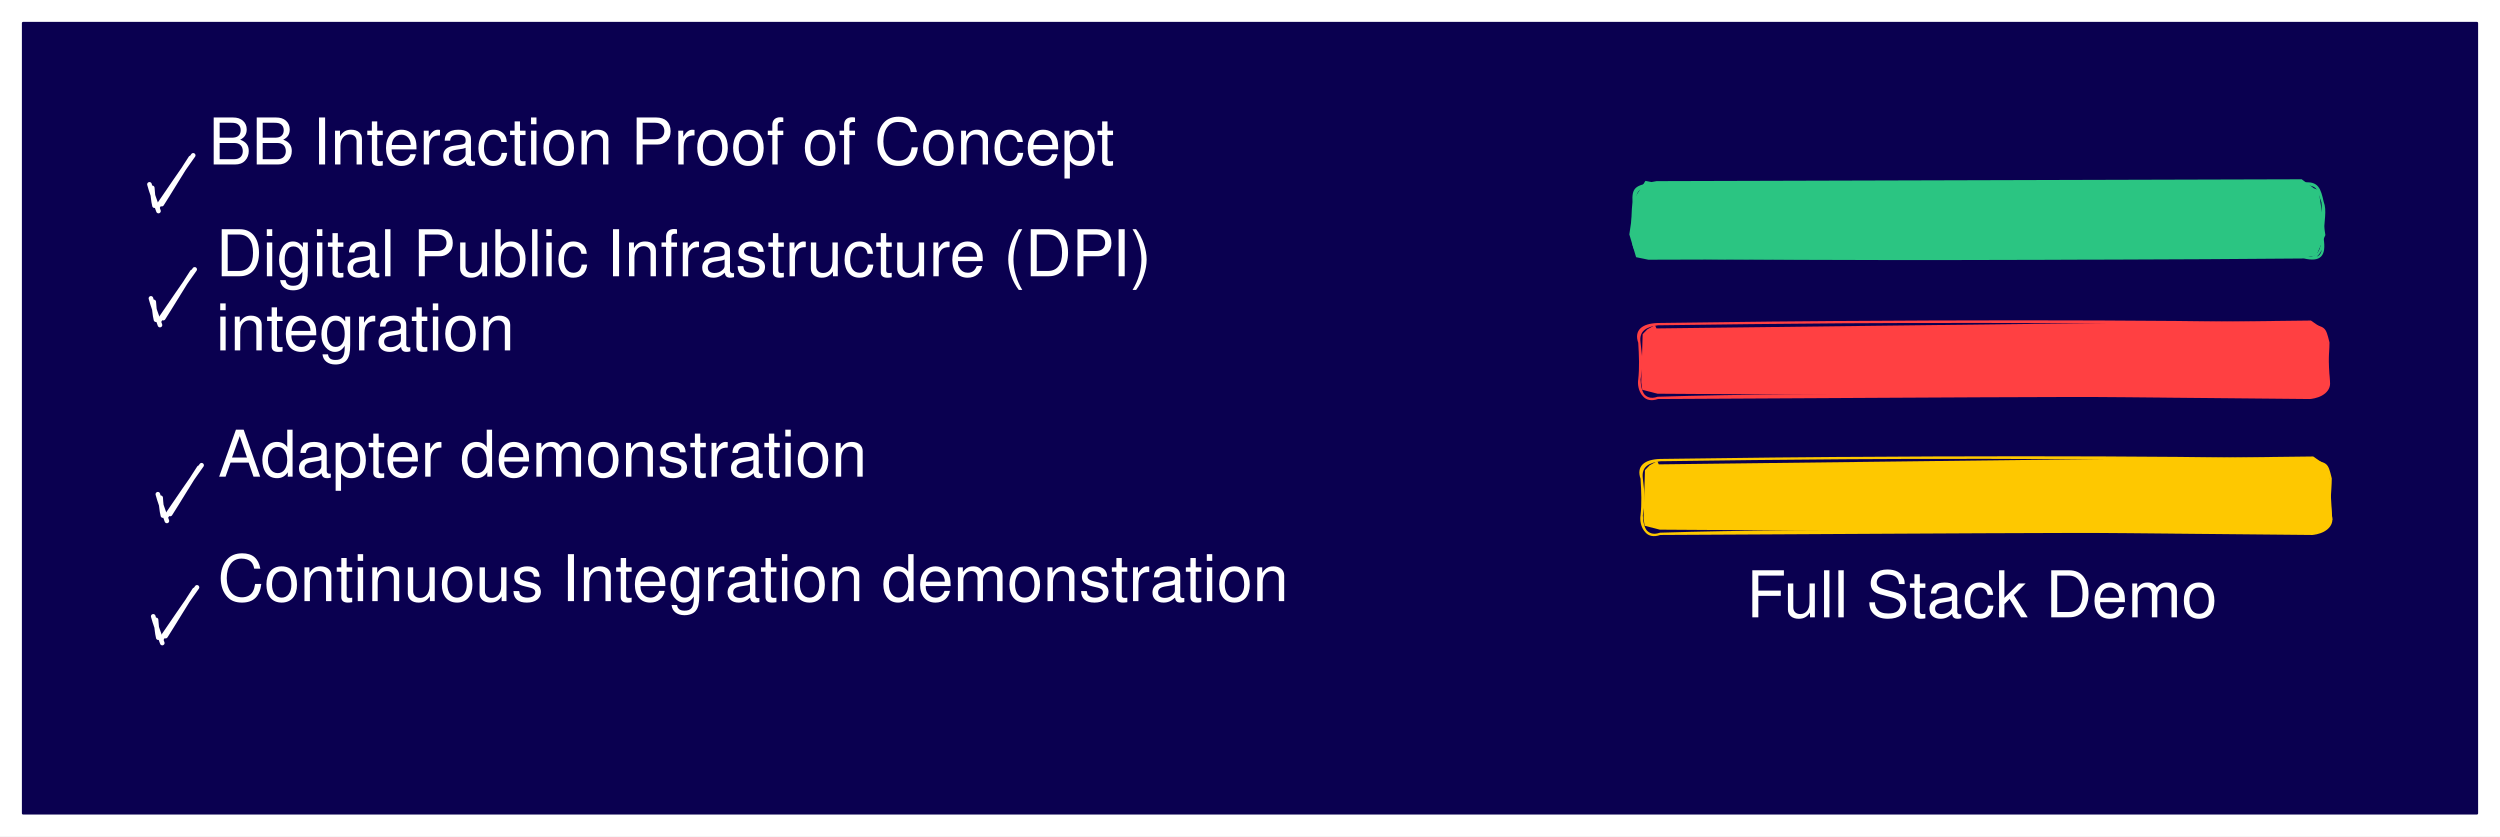
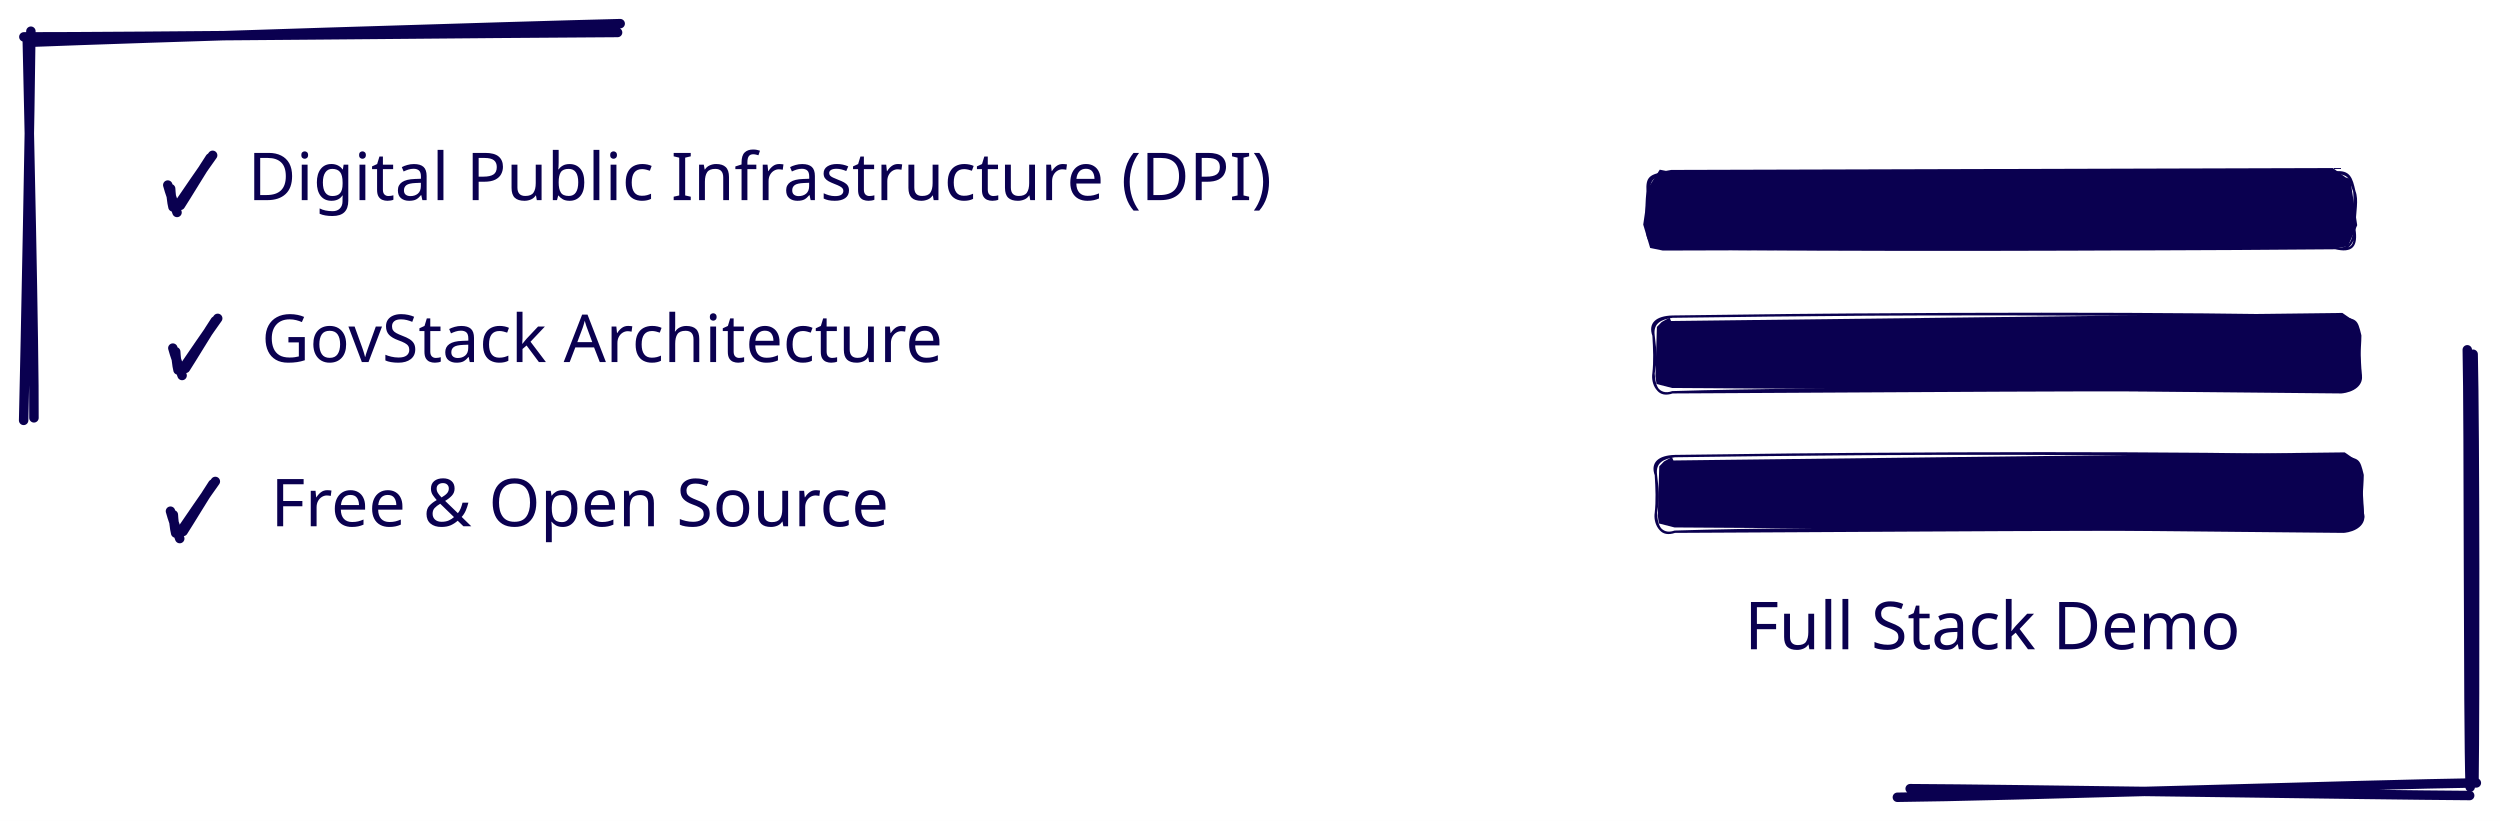
- <svg xmlns="http://www.w3.org/2000/svg" version="1.1" viewBox="0 0 1085 363" width="1085" height="363">
+ <svg xmlns="http://www.w3.org/2000/svg" version="1.1" viewBox="0 0 1057.754 347.325" width="1057.754" height="347.325">
  
-   eyJ2ZXJzaW9uIjoiMSIsImVuY29kaW5nIjoiYnN0cmluZyIsImNvbXByZXNzZWQiOnRydWUsImVuY29kZWQiOiJ4nO2aW1Pi2Fx1MDAxNsff/Vx1MDAxNFx1MDAxNPNypqrN7Ptl3riooLaoKF7OmZpcbkmASEhiXGJcbnb1dz87aTRcdTAwMTCJXHUwMDAyo5jukbJU9v3y/+211k6+bVx1MDAxNVxuxXDiW8U/XHUwMDBiRWts6I5tXHUwMDA2+n3xS5R+Z1x1MDAwNUPbc1VcdTAwMTaKv1x1MDAwZr1RYMQle2HoXHUwMDBm//zjXHUwMDBm3fe1rlx1MDAxZLY9r69cdTAwMTne4Ec1y7FcdTAwMDaWXHUwMDFiXHUwMDBlVcH/qu+Fwrf490xHgWWEutt1rLhCnJX0JWk68chz424hYExgXGKBeCphXHUwMDBmq6q70DJVdkd3hlaSXHUwMDEzJVx1MDAxNVx1MDAxZlrezdXtySW9mYiqf9t8XHUwMDE4la3TpNeO7TjNcOLEo1x1MDAxYXpq8kneMFxmvL51YZthL+o7lZ5VK/BG3Z5rXHKj2YOnVM/XXHI7nMRzSFJ/LMFsubH6RoTQXHUwMDAw4FRKSlx1MDAxOOFcXD7lRvU50jBcdTAwMTSUQVx1MDAwMSinXHUwMDE0idS4Kp7jXHUwMDA10bh+XHUwMDAzOlx1MDAwMFx1MDAxNCQja+tGv6uG55rZZe5cdTAwMWZnXHUwMDBiWLJcdTAwMGI9y+72QpWKXHROerPiNYdcXDKCMOToKSfqw6+b8fb/NbsurjldXHUwMDE3d+Q4ybCijJ1cdTAwMTnJJHVGvqn/2FrIJJVQQihcdTAwMTlLenJst59uzvGMfqKGOPX7lzVUXGJcdTAwMDXOlCFcdTAwMTSMM0FcYllahjuePOFcdTAwMTg0eKklZMVGbe/8YrwpXHUwMDE5wrVkqGbJ55RcdTAwMDdcdMrUXHUwMDFhalx1MDAxYlSgl7WWLvOoNSTlXHUwMDAyqaFnSoNcdTAwMTRJXHUwMDEwyW1cdTAwMDWlPe55sut4mvJ9LVx1MDAwMVwiXGIhh1x1MDAxYlx1MDAxMSBcdTAwMDIwS4CYQEKgWP5cdTAwMTQ0j0I9YNVyzak1XHUwMDBlcLu0fd9Fo9zLT2p0ToBcYuBMXHUwMDAxdjpcdTAwMDSQV1x1MDAwNJgus6pcdTAwMDCxRFx1MDAwNGCMVjnq3lxcgFxic4w3I0Ass1x1MDAwNFxiIcOYXHUwMDAxvIJcdTAwMDSFXyM3bHy5V4Lw6nDkXHUwMDE5431jL+9cdTAwMTKUIC1Bln1cdTAwMDZ2LEOAV+xtusxPKUEs8Ix38Fx1MDAwZiVcdTAwMTha43Ch+kjm8Vx1MDAwN6WUWFx1MDAwMiCWt7/np+5cdTAwMDHQdXhcdTAwMTTe39VLN5X9bUvwXGb19XSjN1xurFx1MDAxY+hcdTAwMGZhNqc+jF46XHUwMDAwOy9LXHUwMDBmUl1vd1x1MDAxNkhcdTAwMGZQTcmKclx1MDAwMdFcIp9cdTAwMGZp0XonXHUwMDFmllx1MDAxNiVcdTAwMDJcYlx1MDAwM8yVTdqEXHUwMDBiqHQhZ1xc4tfVl2yy54ZN+yFa51x1MDAxOa85St3VXHUwMDA3tjN5XGZzfsgzkqVatl3VcKFcdTAwMTmq9SxUrYFXnCtQcuxupNWiY3XmRVx1MDAxY9oqknrKXHUwMDBlPT/JNVSHuu1aQd1MXHUwMDBm3Fx1MDAwYuyu7erO2Wudq1lbtcdcdTAwMWSCXHUwMDFhpDM7P7Si3GgydC3weHb4pTZZ+V9AJsv0XHUwMDFhd31v77ZMXGZ0MOicXHUwMDBlRKPUPNuuNfLOXHUwMDFkZUKjStJSqEBLxVx1MDAxY4mu4/qIaWpcdTAwMTlcdTAwMTBcdTAwMTKCXHUwMDEzXHUwMDE1j5LsXGLsNSbDQHeHvlx1MDAxZSjZP+dcdTAwMTJLrHHOVczF18JSSIWkXG7uNlx1MDAwMSVEks0w9d5QlsuFulx1MDAxYlqBboRKnoXjwPM6XHUwMDA19VOJhOqHm4V06cG8J7SQknTqXHUwMDEztYggpVMyY0teo9Zvs5sju+eflzrO19tBqbbLXHUwMDA3O7mnlkONXHUwMDEzQFx0itBcdTAwMTQz0VNcXJ9cdTAwMTNNboBaXHUwMDAyqUbUXHUwMDExuVx1MDAxMFpGlKWd/fyLmK0qakLdKVx1MDAxY4/ajm0oZDqBrlZ+ZIRKPYX/VI/rv1x1MDAxN/7n2oqkbqBHJG2W4n8wvKW4pnw9L1x1MDAxOGffQimxQ6CctqWxdn3erVx1MDAxZI47iFx1MDAxZumNUb3NWzfGcf6xRlx1MDAxYaOAXHUwMDAxJlx1MDAxMYOEpuMxOIc1TY3rjahGXHUwMDAya2hd//hcdTAwMTeGumTqvjJ9XHUwMDA1U3mnrlrxXHUwMDBmXHUwMDAw95UhvKfRxdkhqmBcdTAwMWNTwdHyXHUwMDEx6rhJhpdcdTAwMTNgXHLqrZo7ODw5NPSz659cdTAwMDFOZe2I5Gq+XGKyeZuLlS3cXHUwMDAwnKppLVK9XHUwMDA07Fx1MDAxM9BH6U7pUE5oaLsjbzSMndSp7fpIXldcdTAwMWLRW+BcdTAwMWKXWmRbRTrxkV7lRVxu5TOv8HznLPT3XHUwMDFlwquWftewmHfQatzstvvr3G6mr1x1MDAxN9+RXcI1JFx040r66rBCqYc9VGGDKaFEYEUuJqlxrXDxNFfg6Vx1MDAwMSPRuMRcYlFMJVx1MDAxNyrMfVx1MDAwZS6CXHUwMDFhVU5cdTAwMGVcdTAwMTRcdTAwMWNQZfj5M29cdTAwMTlSSVx1MDAxNUxcdTAwMDIsvniapkUqOj+ril2T7W9cdTAwMWJn8KLaYqVK67I4zV/20lx1MDAxNE1T1rs0xVhwtsqDo5n11oOwbLum7XbTVSzXzMhxlPda8Vx1MDAwNlx1MDAwMztUwzj2lOOaLlx1MDAxMbdbXG5cdTAwMDLvvmfpz7BVLWfm+VFz80uc/FdIZFx1MDAxNn95+v+vL1x1MDAwYktnXG4h+mw/00DS3Nbs31XZx5mWXHUwMDFiQUqV3NnyTza82nX5bP/vgdGAztj9qrf60MqKlnPDvrLMRFxujLBcdTAwMTBoNobYXGL7XHUwMDFhJqppwZhcdTAwMDRcXDlccnDBs1x1MDAwZqlcdTAwMTGokFx1MDAwMUxgXG4gXHUwMDEyz188gIQhjihMzPkn/I+N/Szwb2dLIc5+poI3wp9kPtmM32VRkeby+Hf8S2cyaJ2IMuk+XFxcdTAwMWT5Zv/O8fKOP9ckXHUwMDE2hFBcdTAwMTm55WT+glx1MDAxYlx1MDAwMagxXHUwMDA0ZPSCS3SVxdf323Ng+69ua9dcdTAwMDFgnmBcdTAwMTW7VatsT7Dvfv3EP1x1MDAxN/h/jO2nKJ2YwFx1MDAwZqWggi5/pXa9M/RqZrk9mnijh3M+keatXHUwMDAx81x1MDAwZT/TqMRcZnAkOVx1MDAxNzNR0Gbg36jx/6Q/v/R/mPHPjPu5ModcZrBcdTAwMTWu1Fx1MDAxZmhzaD200c2YduthidZ2L/y13mraIP9cdTAwMTS8ZPxcdTAwMDX7hYz/8Fx1MDAxOIxkab/buyjhNr66hlx1MDAxNZdcdTAwMWV84p9cdTAwMGL8P8j4Z1x1MDAwNv5cZlx1MDAxMlx1MDAwZTmEyz8mx+W/q55xcbPXOGFXO7B2fuBedHNcdTAwMGU/kS9cdTAwMTn/d4d/o8b/k/780v9Rxp9mv9OMVC9cdTAwMDRcdTAwMDGUXHUwMDEw89pcdTAwMDHw1T4kbqBvN+o637FLw8b4XHUwMDA0orxcdTAwMWZcdTAwMDDiXHUwMDA164+x/IWs/2lJ7NaDa1x0XHUwMDA241q7armlmtk//OQ/XHUwMDE3/H+M9WeZoT9EqrvoXHUwMDA1k+Xp77lOfVx1MDAxMrRcdTAwMGasklx1MDAxYzTbQHqn1cpd3unnL5j/96d/o+b/XHUwMDEz//zi/2bmf2vaRVH3/WaoVv9pXHUwMDE3lSpsc/rCRDKR4p1t3ZdcdTAwMTdcdTAwMGI20uzWdKsjfK1YXHUwMDEy37e+/1x1MDAxZphcdTAwMTNcdTAwMDHVIn0=
+   eyJ2ZXJzaW9uIjoiMSIsImVuY29kaW5nIjoiYnN0cmluZyIsImNvbXByZXNzZWQiOnRydWUsImVuY29kZWQiOiJ4nO1aa1PqyFx1MDAxNv3ur6C8VVP3Vo2Zfj/ON1x1MDAwNFx1MDAxMZ844mtmaspcblx1MDAxMCBcdTAwMTKSnCQgOnX++92JSEJcdTAwMDRcdTAwMDVcdTAwMWbImTJcdTAwMWZ8dHfSnfRaa6+9k382XG6FzejOtza/XHUwMDE1Nq1R03TsVmDebv5cdTAwMWG3XHUwMDBmrSC0PVx1MDAxN7pI8n/oXHKCZjKyXHUwMDFiRX747bffTN83OnbU8Lye0fT6XHUwMDBmp1mO1bfcKISBf8H/hcI/yc/MRIHVjEy341jJXHRJVzpcdTAwMTfWLN967LnJvIIpRITicjLAXHUwMDBlyzBdZLWgt206oZX2xE2bO57+XVJUk8VcdTAwMGKlSzZpeOeXo3TWtu049ejOSVZcdTAwMTV6cPNpX1x1MDAxOFx1MDAwNV7PurRbUTdeVa593lmBN+h0XStcZqfO8XyzaUd3cVx1MDAxYkKT1odH8K2QtoziXHUwMDExWKX3l5zCSG7ykud4QTz5f5CJXHUwMDEwR+n0XHKz2evAXHUwMDFh3Nb8MbfjW1wiWk/aupbd6UbQSDNzWcljxZhcdTAwMTONpFx1MDAxNum2xDP4e61kh//O3rrbXHUwMDFh3/rjlqebTsctP9K1xuN3MmBJLzXwW+bDpmJcdTAwMDFcdTAwMTNToaikVEz6XHUwMDFk2+1BpztwnLTNa/ZSXHUwMDFjbGTmWlx1MDAwZX9cdTAwMDSTefjDimGlMWZ0YVx1MDAwMLaOIzNcdTAwMTDl7apTrVx1MDAxZNBGceu2Q1x1MDAwNmtcdTAwMGZAbfApXGJcdTAwMTJEP1x1MDAxNYJUXHUwMDEzhigl5DMhyFx1MDAxMON0NVx1MDAxMORoXHUwMDFlXHUwMDA0iWZYXHUwMDEyzlx1MDAxN0eg8qvsRoyudotcdTAwMTj/cTjwmqP95u66I1CjPFx1MDAwMsXniuB6IJBihN9cdTAwMGKBkTWKZoJPiXngw1xca8YoYXhh9J2fulx1MDAwN8g08XF0O9wr3pT2tywl56Cvaza7g8BaXHUwMDAz/Fx1MDAxMaKm0Jfd99egXHUwMDBmc9NstGegjzCDQmwlhFxuSlx1MDAxNCZ8XHUwMDA2XHUwMDE4eVx1MDAxZYxcdTAwMDRcdTAwMTGKqGR4mYg8XHUwMDA1k6VQR1x1MDAxNFPLhN50cz03qtv3iWypqdaK2bedu6n9SeBcYs+qXHUwMDAyXHUwMDE3LtQjeIiFstX3NqdcdTAwMDZcdTAwMTRcdTAwMWS7XHUwMDEzY3TTsdrT4I1s8K6T7sjz094mTGjarlx1MDAxNey18lx1MDAwYvdcdTAwMDK7Y7umc/bS5HDXVvVxR7CR2aeGXHUwMDE5WnFvXCLbryNcdTAwMWPm+dZHwnFOkFx1MDAxMLDdXHUwMDBi863n7X7fZk1y0G+f9lWtWD/bqtbWnW9cdTAwMDKB3Fx1MDAwM6S1worH/ipnPpDBYo4oJZlcdTAwMDBcdTAwMTVUuYUtxcUoMN3QN1x1MDAwM0D+Uz5SzFxmXHUwMDEwOcUxkoyAXHUwMDExX4iPSlx1MDAwM1x1MDAxN1EmZn9cdTAwMWNcdTAwMWIlQlLwZWLA29i461xyXHUwMDFm6FBcZppdO1x1MDAwMtMyXHUwMDA1mFVw8oUlfCgz2dxQXGKCjWMvlk73XHUwMDEyM/2GuDm2u/55se1cdTAwMWN971x1MDAxN6tcdTAwMTXZ31l3ZnLNXGbJXHUwMDEwZySmn8q4j+R8ilxyvVx1MDAxYWYyyElcdTAwMDTlXG5BKCaCi8VcIuVcbplcdD8okyyLy1x1MDAwZmVmXHUwMDE5WFx1MDAxMplO4WTQcOxmYc9tXHUwMDA3Jjz0QUKPwn/LJ3v/Wy1Pl1rQR7KW0blcdTAwMDUkLlUs6mJx/zqqs/DqXHUwMDBlWf29i6rbP/z9sGme/bnurFx1MDAxNYhcdTAwMTlcZn5oKSQlWEyzllxiPcVanlvX+5GWSFxuW4uVJkhpyF7WL5xipEDEVmduXHUwMDAzyyr8Uqj5lluoP1RTV+tvn5n/PSiZjJpBScxkvnVcdTAwMTJIQdlcdTAwMDWnavFAelx1MDAxNvm799FcdTAwMWZcdTAwMTfmsGZcdO/gonZTafReU9BgufZcdTAwMGZcZqOCXHUwMDFi4Fx1MDAxNlx1MDAwNOCNS8pz2SXm0sCUM85cdTAwMTSkW5zm17VcXK7Zbs9INMHXSlxyoZNTrqWSMk0oJkQk2OBcdTAwMTiYpyTimHGZ1kVcdTAwMWVrIFxcQ9xcdTAwMDVcdTAwMTMwO+1cdTAwMWO3xUg6PyurSkvsbzXP8GX5Qlx1MDAxNEtcdTAwMTdXm+P+RUslZNzyulJJvFLNs9helNdhZFx1MDAwNtG27bZst5M/xXJbc3pcdTAwMWNcYnUlr9+3I1jGiWe7UX5Ect1iXHUwMDEweLddy3xCVLjy3D4/vtz0I07/KqRIS/6Z/P33rzNHz1x1MDAwNUJ8bD3BQHq5jezvpfk/v6BcdTAwMTnTXHUwMDFmJiOLv9Pxqn9un+1f95s17IzcI/Oih615Rnpt+E9ccs20ooQqRSDkrJz/XHUwMDA2ZXB1JYRGXHUwMDEyXGZcdTAwMDGeUfXUXHUwMDA2w1x1MDAxNHZeKMpcdTAwMTEmKlPyf3xcdTAwMTPEXHUwMDA0kVx1MDAxMNDTrOhLXHUwMDAwXHUwMDFlL/azXGLA1nwoJN1PUPBOXHUwMDEyIOZXlVx1MDAxNWZcdTAwMWGDXHUwMDAyLF7lsq/J7Tbjd1x1MDAxZFJcdTAwMGbNyl2tfHNcYih6lSt/jVxipMXgparKwGyDI8m15kwwmYmwiS3H0ojrX1x1MDAwMiswXHQ8a1x1MDAxMt7bl6dcIjYhP55Bd8pcdTAwMTBcIoqItGc23blcZu+3y/uevXN4fXB+wVxcP6pcZlZLd1x1MDAwMViVrypS/8vpjrOj8buxef43XHUwMDFhXHUwMDFhhCVcdTAwMGVyS5A5um2cXHUwMDFlt0/v+e5V9S5cbtR1c2D9XHUwMDA0ZFx1MDAxNs+QmSE8ReY3vT5/PsfOfFx1MDAxZJJ6+TyXwWNcdFx1MDAwMrE7dVlfVH682M9C5a3MVsdcdTAwMDdJT3hcdTAwMTOXXHSfS2ZMtJSCUrq4O1x1MDAxZkVHO0G13XWK9z3/lDbqPlx1MDAxOTrrx2ZqYFx1MDAwNlx0LVx1MDAxMZBcYikttUjvMDHsiFx1MDAxOJJQXHUwMDA2tOGMXHUwMDEyMZ2wK2FQjVx09Fx0qVx1MDAwMK9cdTAwMWZcdTAwMTipITFcdTAwMTAq/vxJxnU8gai1hWck79Bn6OyR3s5YXHUwMDAxwFx1MDAxMmssSKaCP1tcdTAwMDGOzJ5/b59eXHUwMDFmu+GBU9e0Nlxuzy+/XHUwMDE0YD1cdTAwMTTgeTjEx1MgvJdKZOx5TiWU4ozxTEr5kkacbPmjXsUsRebp0cXpd3R/ecSOfzqNkJxcdTAwMWFExl8mcrh5iaaTekVcZi2xRoRrplx1MDAxOCNvSuqfd1x1MDAwMHyWXHUwMDAzMFD2ICoz/4MgSCnjXGaPv+Tuv1x1MDAwNGGNXHUwMDA1IbP38fF019+J/VjN9VxiVDOkqeaL0/+qUvblbWhaQnbc4TkxnVx1MDAxMq+ve1x1MDAwMU9cdTAwMWGMXHUwMDAyj7mO35ix3MeJRFx1MDAxOGBcdTAwMDc09DOwXGZavumV2lx1MDAxYVTwj1SI2i1SXHUwMDFkdMjZdmVbXSq3Xlsp5yWGZFx1MDAxNaWC+8X5x+OTKvhq7lx1MDAxYjylNVx1MDAwNVx0QIu/wTu+tuVN/9A8Pizf6aug0zjf8aN1XHUwMDE3XHUwMDAwYYDMXHQk45RIkVxc7W5cdTAwMTVcdTAwMDKw0lx1MDAxMv6XXHUwMDAyrK9cdTAwMDJ8Vlx0P+vB8lU/SjDMKZZ4i0/DfeS3rk52bVxcXHUwMDEyJW/38nBna/014Fx1MDAxOVx1MDAxM6D5v8tcdTAwMDT0XHUwMDFiQ2ydnF/yduXKKYbXXHUwMDA3XYRPVixcdTAwMDGEZL9cZvmSgMfjk0xAXHUwMDA2TfnPeID9TCgsXHUwMDE2r1x1MDAxNG63dsyRc1JqXlx1MDAwZXvd4U1Ualxy98/XXVx1MDAwMfhzLmBcdTAwMTVcbrBSXHUwMDE3sC5cdTAwMTLwlfs/XHUwMDFk/W4uYGM8xabp+/VcYp7+ZFx1MDAxN1x1MDAwMVx1MDAxNXZr/JFjeiObQ9u63Z5ccthcdTAwMTizXHUwMDFi462OXHUwMDE5bCWQ+LHx4/+MXHUwMDFmLbcifQ==
  <defs>
    <style class="style-fonts">
      @font-face {
        font-family: "Virgil";
        src: url("https://unpkg.com/@excalidraw/excalidraw@0.15.3/dist/excalidraw-assets/Virgil.woff2");
      }
      @font-face {
        font-family: "Cascadia";
        src: url("https://unpkg.com/@excalidraw/excalidraw@0.15.3/dist/excalidraw-assets/Cascadia.woff2");
      }
    </style>
  </defs>
-   <rect x="0" y="0" width="1085" height="363" fill="#ffffff" />
-   <g stroke-linecap="round" transform="translate(10 10) rotate(0 532.5 171.5)">
-     <path d="M0 0 L1065 0 L1065 343 L0 343" stroke="none" stroke-width="0" fill="#0a0050" />
-     <path d="M0 0 C401.52 0, 803.05 0, 1065 0 M0 0 C302.38 0, 604.76 0, 1065 0 M1065 0 C1065 74.16, 1065 148.32, 1065 343 M1065 0 C1065 126.13, 1065 252.26, 1065 343 M1065 343 C701.81 343, 338.62 343, 0 343 M1065 343 C757.15 343, 449.29 343, 0 343 M0 343 C0 268.93, 0 194.85, 0 0 M0 343 C0 271.97, 0 200.93, 0 0" stroke="#0a0050" stroke-width="1" fill="none" />
+   <rect x="0" y="0" width="1057.754" height="347.325" fill="#ffffff" />
+   <g stroke-linecap="round" transform="translate(697.1132 72.97123) rotate(0 149.5 16)">
+     <path d="M9.97 -1.07 L289.94 -1.88 L295.21 2.02 L297.29 2.82 L300.22 22.32 L296.31 31.19 L290.86 32.21 L6.42 33.04 L1.07 31.94 L-1.86 22.06 L0.46 6.15 L5.13 -1.18 L7.75 -0.67" stroke="none" stroke-width="0" fill="#0a0050" />
+     <path d="M8 0 M8 0 C95.91 -0.39, 181.14 1.38, 291 0 M8 0 C120.33 0.88, 234.47 0.24, 291 0 M291 0 C296.84 -0.58, 297.74 2.35, 299 8 M291 0 C297.91 0.7, 296.79 2.35, 299 8 M299 8 C300.49 11.76, 299.09 16.04, 299 24 M299 8 C299.47 11.97, 298.53 16.52, 299 24 M299 24 C300.06 31.09, 298.01 33.62, 291 32 M299 24 C298.92 27.18, 297.86 33.57, 291 32 M291 32 C190.69 32.65, 88.38 33.15, 8 32 M291 32 C177.82 33.02, 65.8 32.46, 8 32 M8 32 C4.06 31.96, -0.74 28.13, 0 24 M8 32 C1.44 31.38, -0.54 27.97, 0 24 M0 24 C-0.1 21.12, -0.91 16.82, 0 8 M0 24 C-0.1 20.17, -0.39 15.47, 0 8 M0 8 C-0.27 2.06, 1 1.31, 8 0 M0 8 C1.31 2.86, 1.04 2.15, 8 0" stroke="#0a0050" stroke-width="1" fill="none" />
  </g>
-   <g stroke-linecap="round" transform="translate(708.9924 79.68144) rotate(0 149.5 16)">
-     <path d="M9.97 -1.07 L289.94 -1.88 L295.21 2.02 L297.29 2.82 L300.22 22.32 L296.31 31.19 L290.86 32.21 L6.42 33.04 L1.07 31.94 L-1.86 22.06 L0.46 6.15 L5.13 -1.18 L7.75 -0.67" stroke="none" stroke-width="0" fill="#2bc582" />
-     <path d="M8 0 M8 0 C95.91 -0.39, 181.14 1.38, 291 0 M8 0 C120.33 0.88, 234.47 0.24, 291 0 M291 0 C296.84 -0.58, 297.74 2.35, 299 8 M291 0 C297.91 0.7, 296.79 2.35, 299 8 M299 8 C300.49 11.76, 299.09 16.04, 299 24 M299 8 C299.47 11.97, 298.53 16.52, 299 24 M299 24 C300.06 31.09, 298.01 33.62, 291 32 M299 24 C298.92 27.18, 297.86 33.57, 291 32 M291 32 C190.69 32.65, 88.38 33.15, 8 32 M291 32 C177.82 33.02, 65.8 32.46, 8 32 M8 32 C4.06 31.96, -0.74 28.13, 0 24 M8 32 C1.44 31.38, -0.54 27.97, 0 24 M0 24 C-0.1 21.12, -0.91 16.82, 0 8 M0 24 C-0.1 20.17, -0.39 15.47, 0 8 M0 8 C-0.27 2.06, 1 1.31, 8 0 M0 8 C1.31 2.86, 1.04 2.15, 8 0" stroke="#2bc582" stroke-width="1" fill="none" />
+   <g stroke-linecap="round" transform="translate(699.6132 133.9712) rotate(0 149.5 16)">
+     <path d="M7.41 1.85 L291.44 -1.57 L295.89 1.52 L298.54 5.52 L299.71 25.95 L295.92 30.84 L290.54 32.05 L7.86 30.19 L1.26 28.5 L0.81 25.2 L1.42 4.35 L3.44 2.27 L6.78 0.41" stroke="none" stroke-width="0" fill="#0a0050" />
+     <path d="M8 0 M8 0 C71.43 -0.86, 136.2 -1.81, 291 0 M8 0 C115.55 -1.53, 222.41 -1.58, 291 0 M291 0 C294.99 0.84, 297.63 3.16, 299 8 M291 0 C297.2 2.16, 297.29 0.86, 299 8 M299 8 C298.98 13.46, 297.86 20.27, 299 24 M299 8 C298.42 13.09, 298.38 18.54, 299 24 M299 24 C300.45 28.77, 295.79 31.57, 291 32 M299 24 C299.24 27.87, 295.62 31.67, 291 32 M291 32 C226.09 30.44, 161.24 31.23, 8 32 M291 32 C184.37 30.87, 76.94 29.86, 8 32 M8 32 C2.38 33.92, 0.21 30.12, 0 24 M8 32 C1.83 34.22, -0.68 28.08, 0 24 M0 24 C0.94 18.68, 1.1 16.52, 0 8 M0 24 C0.56 19, 0.36 13.71, 0 8 M0 8 C-0.76 2.31, 3.25 0.66, 8 0 M0 8 C-1.8 3, 1.2 0.23, 8 0" stroke="#0a0050" stroke-width="1" fill="none" />
  </g>
-   <g stroke-linecap="round" transform="translate(711.4924 140.6814) rotate(0 149.5 16)">
-     <path d="M7.41 1.85 L291.44 -1.57 L295.89 1.52 L298.54 5.52 L299.71 25.95 L295.92 30.84 L290.54 32.05 L7.86 30.19 L1.26 28.5 L0.81 25.2 L1.42 4.35 L3.44 2.27 L6.78 0.41" stroke="none" stroke-width="0" fill="#ff4042" />
-     <path d="M8 0 M8 0 C71.43 -0.86, 136.2 -1.81, 291 0 M8 0 C115.55 -1.53, 222.41 -1.58, 291 0 M291 0 C294.99 0.84, 297.63 3.16, 299 8 M291 0 C297.2 2.16, 297.29 0.86, 299 8 M299 8 C298.98 13.46, 297.86 20.27, 299 24 M299 8 C298.42 13.09, 298.38 18.54, 299 24 M299 24 C300.45 28.77, 295.79 31.57, 291 32 M299 24 C299.24 27.87, 295.62 31.67, 291 32 M291 32 C226.09 30.44, 161.24 31.23, 8 32 M291 32 C184.37 30.87, 76.94 29.86, 8 32 M8 32 C2.38 33.92, 0.21 30.12, 0 24 M8 32 C1.83 34.22, -0.68 28.08, 0 24 M0 24 C0.94 18.68, 1.1 16.52, 0 8 M0 24 C0.56 19, 0.36 13.71, 0 8 M0 8 C-0.76 2.31, 3.25 0.66, 8 0 M0 8 C-1.8 3, 1.2 0.23, 8 0" stroke="#ff4042" stroke-width="1" fill="none" />
+   <g stroke-linecap="round" transform="translate(700.6132 192.9712) rotate(0 149.5 16)">
+     <path d="M7.41 1.85 L291.44 -1.57 L295.89 1.52 L298.54 5.52 L299.71 25.95 L295.92 30.84 L290.54 32.05 L7.86 30.19 L1.26 28.5 L0.81 25.2 L1.42 4.35 L3.44 2.27 L6.78 0.41" stroke="none" stroke-width="0" fill="#0a0050" />
+     <path d="M8 0 M8 0 C71.43 -0.86, 136.2 -1.81, 291 0 M8 0 C115.55 -1.53, 222.41 -1.58, 291 0 M291 0 C294.99 0.84, 297.63 3.16, 299 8 M291 0 C297.2 2.16, 297.29 0.86, 299 8 M299 8 C298.98 13.46, 297.86 20.27, 299 24 M299 8 C298.42 13.09, 298.38 18.54, 299 24 M299 24 C300.45 28.77, 295.79 31.57, 291 32 M299 24 C299.24 27.87, 295.62 31.67, 291 32 M291 32 C226.09 30.44, 161.24 31.23, 8 32 M291 32 C184.37 30.87, 76.94 29.86, 8 32 M8 32 C2.38 33.92, 0.21 30.12, 0 24 M8 32 C1.83 34.22, -0.68 28.08, 0 24 M0 24 C0.94 18.68, 1.1 16.52, 0 8 M0 24 C0.56 19, 0.36 13.71, 0 8 M0 8 C-0.76 2.31, 3.25 0.66, 8 0 M0 8 C-1.8 3, 1.2 0.23, 8 0" stroke="#0a0050" stroke-width="1" fill="none" />
  </g>
-   <g stroke-linecap="round" transform="translate(712.4924 199.6814) rotate(0 149.5 16)">
-     <path d="M7.41 1.85 L291.44 -1.57 L295.89 1.52 L298.54 5.52 L299.71 25.95 L295.92 30.84 L290.54 32.05 L7.86 30.19 L1.26 28.5 L0.81 25.2 L1.42 4.35 L3.44 2.27 L6.78 0.41" stroke="none" stroke-width="0" fill="#fec800" />
-     <path d="M8 0 M8 0 C71.43 -0.86, 136.2 -1.81, 291 0 M8 0 C115.55 -1.53, 222.41 -1.58, 291 0 M291 0 C294.99 0.84, 297.63 3.16, 299 8 M291 0 C297.2 2.16, 297.29 0.86, 299 8 M299 8 C298.98 13.46, 297.86 20.27, 299 24 M299 8 C298.42 13.09, 298.38 18.54, 299 24 M299 24 C300.45 28.77, 295.79 31.57, 291 32 M299 24 C299.24 27.87, 295.62 31.67, 291 32 M291 32 C226.09 30.44, 161.24 31.23, 8 32 M291 32 C184.37 30.87, 76.94 29.86, 8 32 M8 32 C2.38 33.92, 0.21 30.12, 0 24 M8 32 C1.83 34.22, -0.68 28.08, 0 24 M0 24 C0.94 18.68, 1.1 16.52, 0 8 M0 24 C0.56 19, 0.36 13.71, 0 8 M0 8 C-0.76 2.31, 3.25 0.66, 8 0 M0 8 C-1.8 3, 1.2 0.23, 8 0" stroke="#fec800" stroke-width="1" fill="none" />
+   <g transform="translate(738.1132 252.9712) rotate(0 112.154 17.5)">
+     <text x="0" y="0" font-family="Virgil, Segoe UI Emoji" font-size="28px" fill="#0a0050" text-anchor="start" style="white-space: pre;" direction="ltr" dominant-baseline="text-before-edge">Full Stack Demo</text>
  </g>
-   <g transform="translate(757.9924 260.6814) rotate(0 102.6963 16.1)">
-     <text x="0" y="0" font-family="Helvetica, Segoe UI Emoji" font-size="28px" fill="#fff" text-anchor="start" style="white-space: pre;" direction="ltr" dominant-baseline="text-before-edge">Full Stack Demo</text>
+   <g transform="translate(110.6436 131.4505) rotate(0 157.0799 17.5)">
+     <text x="0" y="0" font-family="Virgil, Segoe UI Emoji" font-size="28px" fill="#0a0050" text-anchor="start" style="white-space: pre;" direction="ltr" dominant-baseline="text-before-edge">GovStack Architecture</text>
  </g>
-   <g transform="translate(90.5228 64.16067) rotate(0 196.8887 16.1)">
-     <text x="0" y="0" font-family="Helvetica, Segoe UI Emoji" font-size="28px" fill="#fff" text-anchor="start" style="white-space: pre;" direction="ltr" dominant-baseline="text-before-edge">BB Interaction Proof of Concept</text>
+   <g transform="translate(104.8537 62.95046) rotate(0 244.8179 17.5)">
+     <text x="0" y="0" font-family="Virgil, Segoe UI Emoji" font-size="28px" fill="#0a0050" text-anchor="start" style="white-space: pre;" direction="ltr" dominant-baseline="text-before-edge">Digital Public Infrastructure (DPI)</text>
  </g>
-   <g transform="translate(93.73294 112.6607) rotate(0 207.7305 32.2)">
-     <text x="0" y="0" font-family="Helvetica, Segoe UI Emoji" font-size="28px" fill="#fff" text-anchor="start" style="white-space: pre;" direction="ltr" dominant-baseline="text-before-edge">Digital Public Infrastructure (DPI) </text>
-     <text x="0" y="32.2" font-family="Helvetica, Segoe UI Emoji" font-size="28px" fill="#fff" text-anchor="start" style="white-space: pre;" direction="ltr" dominant-baseline="text-before-edge">integration</text>
-   </g>
-   <g transform="translate(94.64301 199.6607) rotate(0 141.6406 16.1)">
-     <text x="0" y="0" font-family="Helvetica, Segoe UI Emoji" font-size="28px" fill="#fff" text-anchor="start" style="white-space: pre;" direction="ltr" dominant-baseline="text-before-edge">Adapter demonstration</text>
-   </g>
-   <g transform="translate(94.4529 253.6607) rotate(0 233.4814 16.1)">
-     <text x="0" y="0" font-family="Helvetica, Segoe UI Emoji" font-size="28px" fill="#fff" text-anchor="start" style="white-space: pre;" direction="ltr" dominant-baseline="text-before-edge">Continuous Integration demonstration</text>
+   <g transform="translate(114.5737 200.9505) rotate(0 136.6259 17.5)">
+     <text x="0" y="0" font-family="Virgil, Segoe UI Emoji" font-size="28px" fill="#0a0050" text-anchor="start" style="white-space: pre;" direction="ltr" dominant-baseline="text-before-edge">Free &amp; Open Source</text>
  </g>
  <g stroke-linecap="round">
-     <g transform="translate(69.28707 89.81689) rotate(0 7.396613 -10.75871)">
-       <path d="M-0.84 -0.12 C1.61 -3.78, 11.96 -18.83, 14.56 -22.39 M0.92 -1.23 C3.21 -4.73, 11.32 -18.16, 13.49 -21.3" stroke="#fff" stroke-width="2" fill="none" />
+     <g transform="translate(75.40787 88.10668) rotate(0 7.396613 -10.75871)">
+       <path d="M-0.84 -0.12 C1.61 -3.78, 11.96 -18.83, 14.56 -22.39 M0.92 -1.23 C3.21 -4.73, 11.32 -18.16, 13.49 -21.3" stroke="#0a0050" stroke-width="4" fill="none" />
    </g>
  </g>
  <mask />
  <g stroke-linecap="round">
-     <g transform="translate(67.94223 89.81689) rotate(0 -0.6724193 -4.706935)">
-       <path d="M-0.89 -0.55 C-1.34 -2.06, -1.82 -6.99, -1.86 -8.28 M0.84 1.78 C0.12 -0.11, -2.64 -7.84, -3.08 -9.81" stroke="#fff" stroke-width="2" fill="none" />
+     <g transform="translate(74.06303 88.10668) rotate(0 -0.6724193 -4.706935)">
+       <path d="M-0.89 -0.55 C-1.34 -2.06, -1.82 -6.99, -1.86 -8.28 M0.84 1.78 C0.12 -0.11, -2.64 -7.84, -3.08 -9.81" stroke="#0a0050" stroke-width="4" fill="none" />
    </g>
  </g>
  <mask />
  <g stroke-linecap="round">
-     <g transform="translate(69.93085 139.3024) rotate(0 7.396613 -10.75871)">
-       <path d="M-0.84 -0.12 C1.61 -3.78, 11.96 -18.83, 14.56 -22.39 M0.92 -1.23 C3.21 -4.73, 11.32 -18.16, 13.49 -21.3" stroke="#fff" stroke-width="2" fill="none" />
+     <g transform="translate(1044.621 148.7898) rotate(0 0.5 91.5)">
+       <path d="M1.77 1.09 C2.53 31.38, 2.57 150.72, 2.13 181.46 M-0.71 -0.79 C-0.01 29.87, -0.44 153.9, 0.51 184.26" stroke="#0a0050" stroke-width="4" fill="none" />
    </g>
  </g>
  <mask />
  <g stroke-linecap="round">
-     <g transform="translate(68.58601 139.3024) rotate(0 -0.6724193 -4.706935)">
-       <path d="M-0.89 -0.55 C-1.34 -2.06, -1.82 -6.99, -1.86 -8.28 M0.84 1.78 C0.12 -0.11, -2.64 -7.84, -3.08 -9.81" stroke="#fff" stroke-width="2" fill="none" />
+     <g transform="translate(1046.621 332.7898) rotate(0 -121 1)">
+       <path d="M1.13 -1.54 C-39.8 -0.96, -203.18 4.2, -243.84 4.54 M-1.7 3.8 C-41.89 3.55, -197.88 1.08, -238.43 0.9" stroke="#0a0050" stroke-width="4" fill="none" />
    </g>
  </g>
  <mask />
  <g stroke-linecap="round">
-     <g transform="translate(72.93085 224.3024) rotate(0 7.396613 -10.75871)">
-       <path d="M-0.84 -0.12 C1.61 -3.78, 11.96 -18.83, 14.56 -22.39 M0.92 -1.23 C3.21 -4.73, 11.32 -18.16, 13.49 -21.3" stroke="#fff" stroke-width="2" fill="none" />
+     <g transform="translate(12.83666 17.36243) rotate(180 -5.684341886080802e-14 81)">
+       <path d="M-1.53 2.57 C-1.73 29.76, 0.7 135.74, 1.3 162.34 M2.84 1.5 C2.15 29.27, 0 138.84, -0.23 166.16" stroke="#0a0050" stroke-width="4" fill="none" />
    </g>
  </g>
  <mask />
  <g stroke-linecap="round">
-     <g transform="translate(71.58601 224.3024) rotate(0 -0.6724193 -4.706935)">
-       <path d="M-0.89 -0.55 C-1.34 -2.06, -1.82 -6.99, -1.86 -8.28 M0.84 1.78 C0.12 -0.11, -2.64 -7.84, -3.08 -9.81" stroke="#fff" stroke-width="2" fill="none" />
+     <g transform="translate(263.3916 13.94313) rotate(180 -126 1)">
+       <path d="M1.3 0.34 C-40.1 0.28, -207.85 2.04, -249.91 2.2 M-1.44 -1.94 C-42.88 -0.29, -209.19 4.94, -251.01 5.94" stroke="#0a0050" stroke-width="4" fill="none" />
    </g>
  </g>
  <mask />
  <g stroke-linecap="round">
-     <g transform="translate(70.93085 277.3024) rotate(0 7.396613 -10.75871)">
-       <path d="M-0.84 -0.12 C1.61 -3.78, 11.96 -18.83, 14.56 -22.39 M0.92 -1.23 C3.21 -4.73, 11.32 -18.16, 13.49 -21.3" stroke="#fff" stroke-width="2" fill="none" />
+     <g transform="translate(77.55164 157.0922) rotate(0 7.396613 -10.75871)">
+       <path d="M-0.84 -0.12 C1.61 -3.78, 11.96 -18.83, 14.56 -22.39 M0.92 -1.23 C3.21 -4.73, 11.32 -18.16, 13.49 -21.3" stroke="#0a0050" stroke-width="4" fill="none" />
    </g>
  </g>
  <mask />
  <g stroke-linecap="round">
-     <g transform="translate(69.58601 277.3024) rotate(0 -0.6724193 -4.706935)">
-       <path d="M-0.89 -0.55 C-1.34 -2.06, -1.82 -6.99, -1.86 -8.28 M0.84 1.78 C0.12 -0.11, -2.64 -7.84, -3.08 -9.81" stroke="#fff" stroke-width="2" fill="none" />
+     <g transform="translate(76.2068 157.0922) rotate(0 -0.6724193 -4.706935)">
+       <path d="M-0.89 -0.55 C-1.34 -2.06, -1.82 -6.99, -1.86 -8.28 M0.84 1.78 C0.12 -0.11, -2.64 -7.84, -3.08 -9.81" stroke="#0a0050" stroke-width="4" fill="none" />
+     </g>
+   </g>
+   <mask />
+   <g stroke-linecap="round">
+     <g transform="translate(76.55164 226.0922) rotate(0 7.396613 -10.75871)">
+       <path d="M-0.84 -0.12 C1.61 -3.78, 11.96 -18.83, 14.56 -22.39 M0.92 -1.23 C3.21 -4.73, 11.32 -18.16, 13.49 -21.3" stroke="#0a0050" stroke-width="4" fill="none" />
+     </g>
+   </g>
+   <mask />
+   <g stroke-linecap="round">
+     <g transform="translate(75.2068 226.0922) rotate(0 -0.6724193 -4.706935)">
+       <path d="M-0.89 -0.55 C-1.34 -2.06, -1.82 -6.99, -1.86 -8.28 M0.84 1.78 C0.12 -0.11, -2.64 -7.84, -3.08 -9.81" stroke="#0a0050" stroke-width="4" fill="none" />
    </g>
  </g>
  <mask />
</svg>
